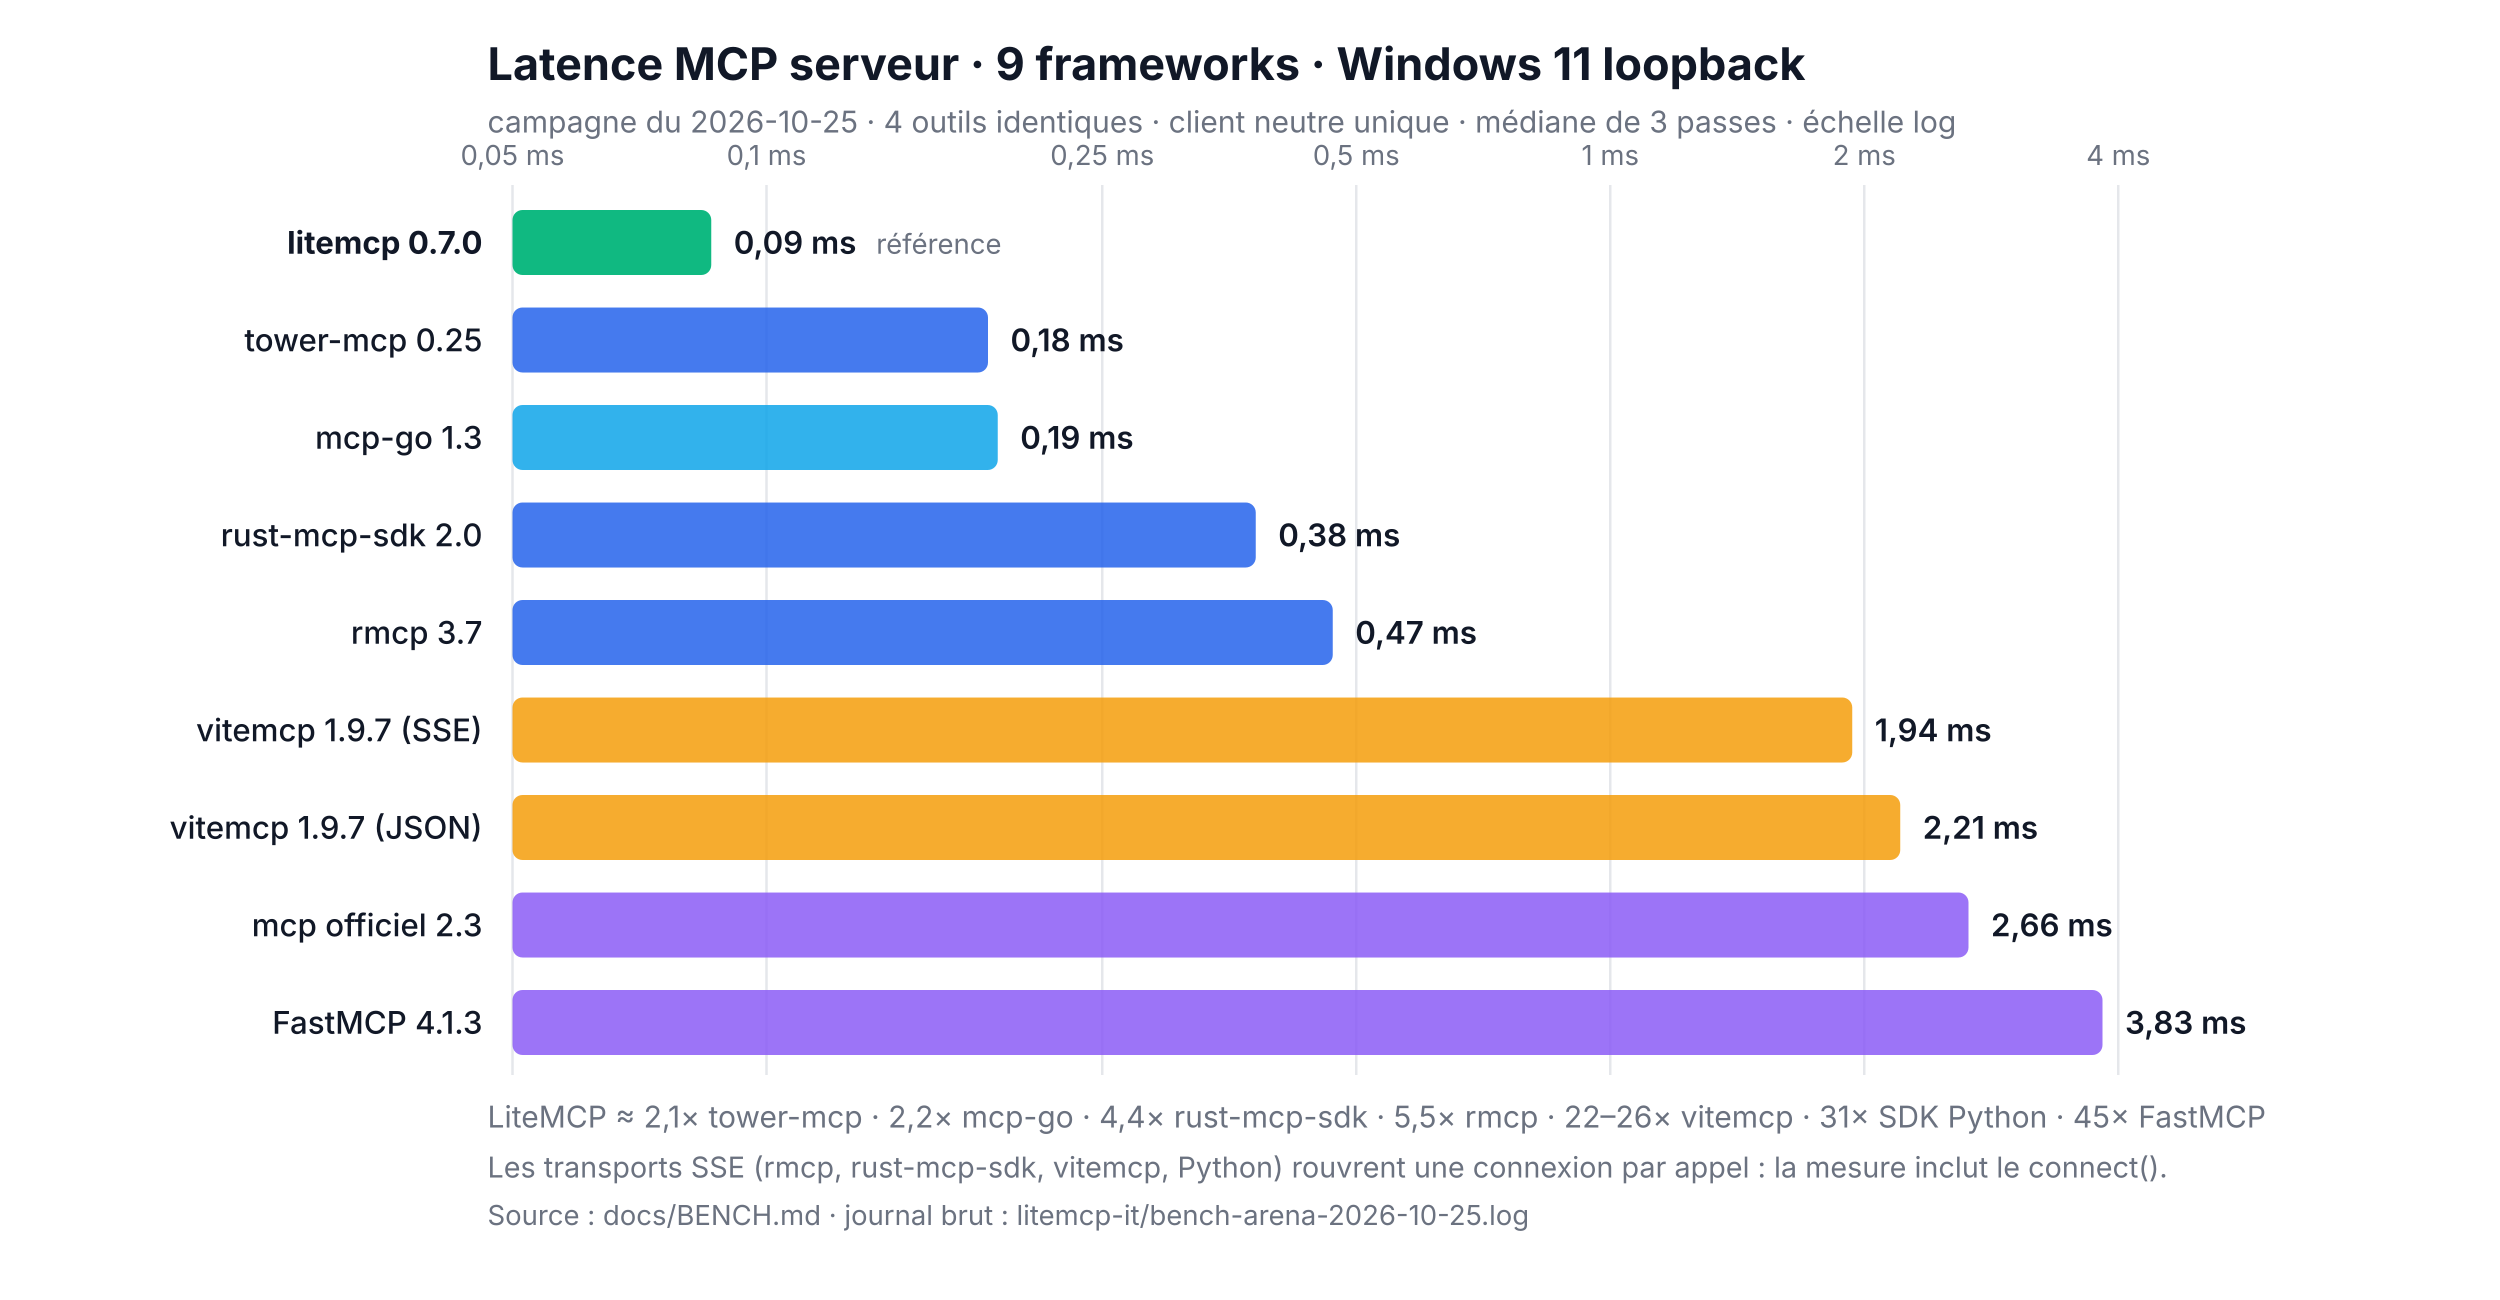
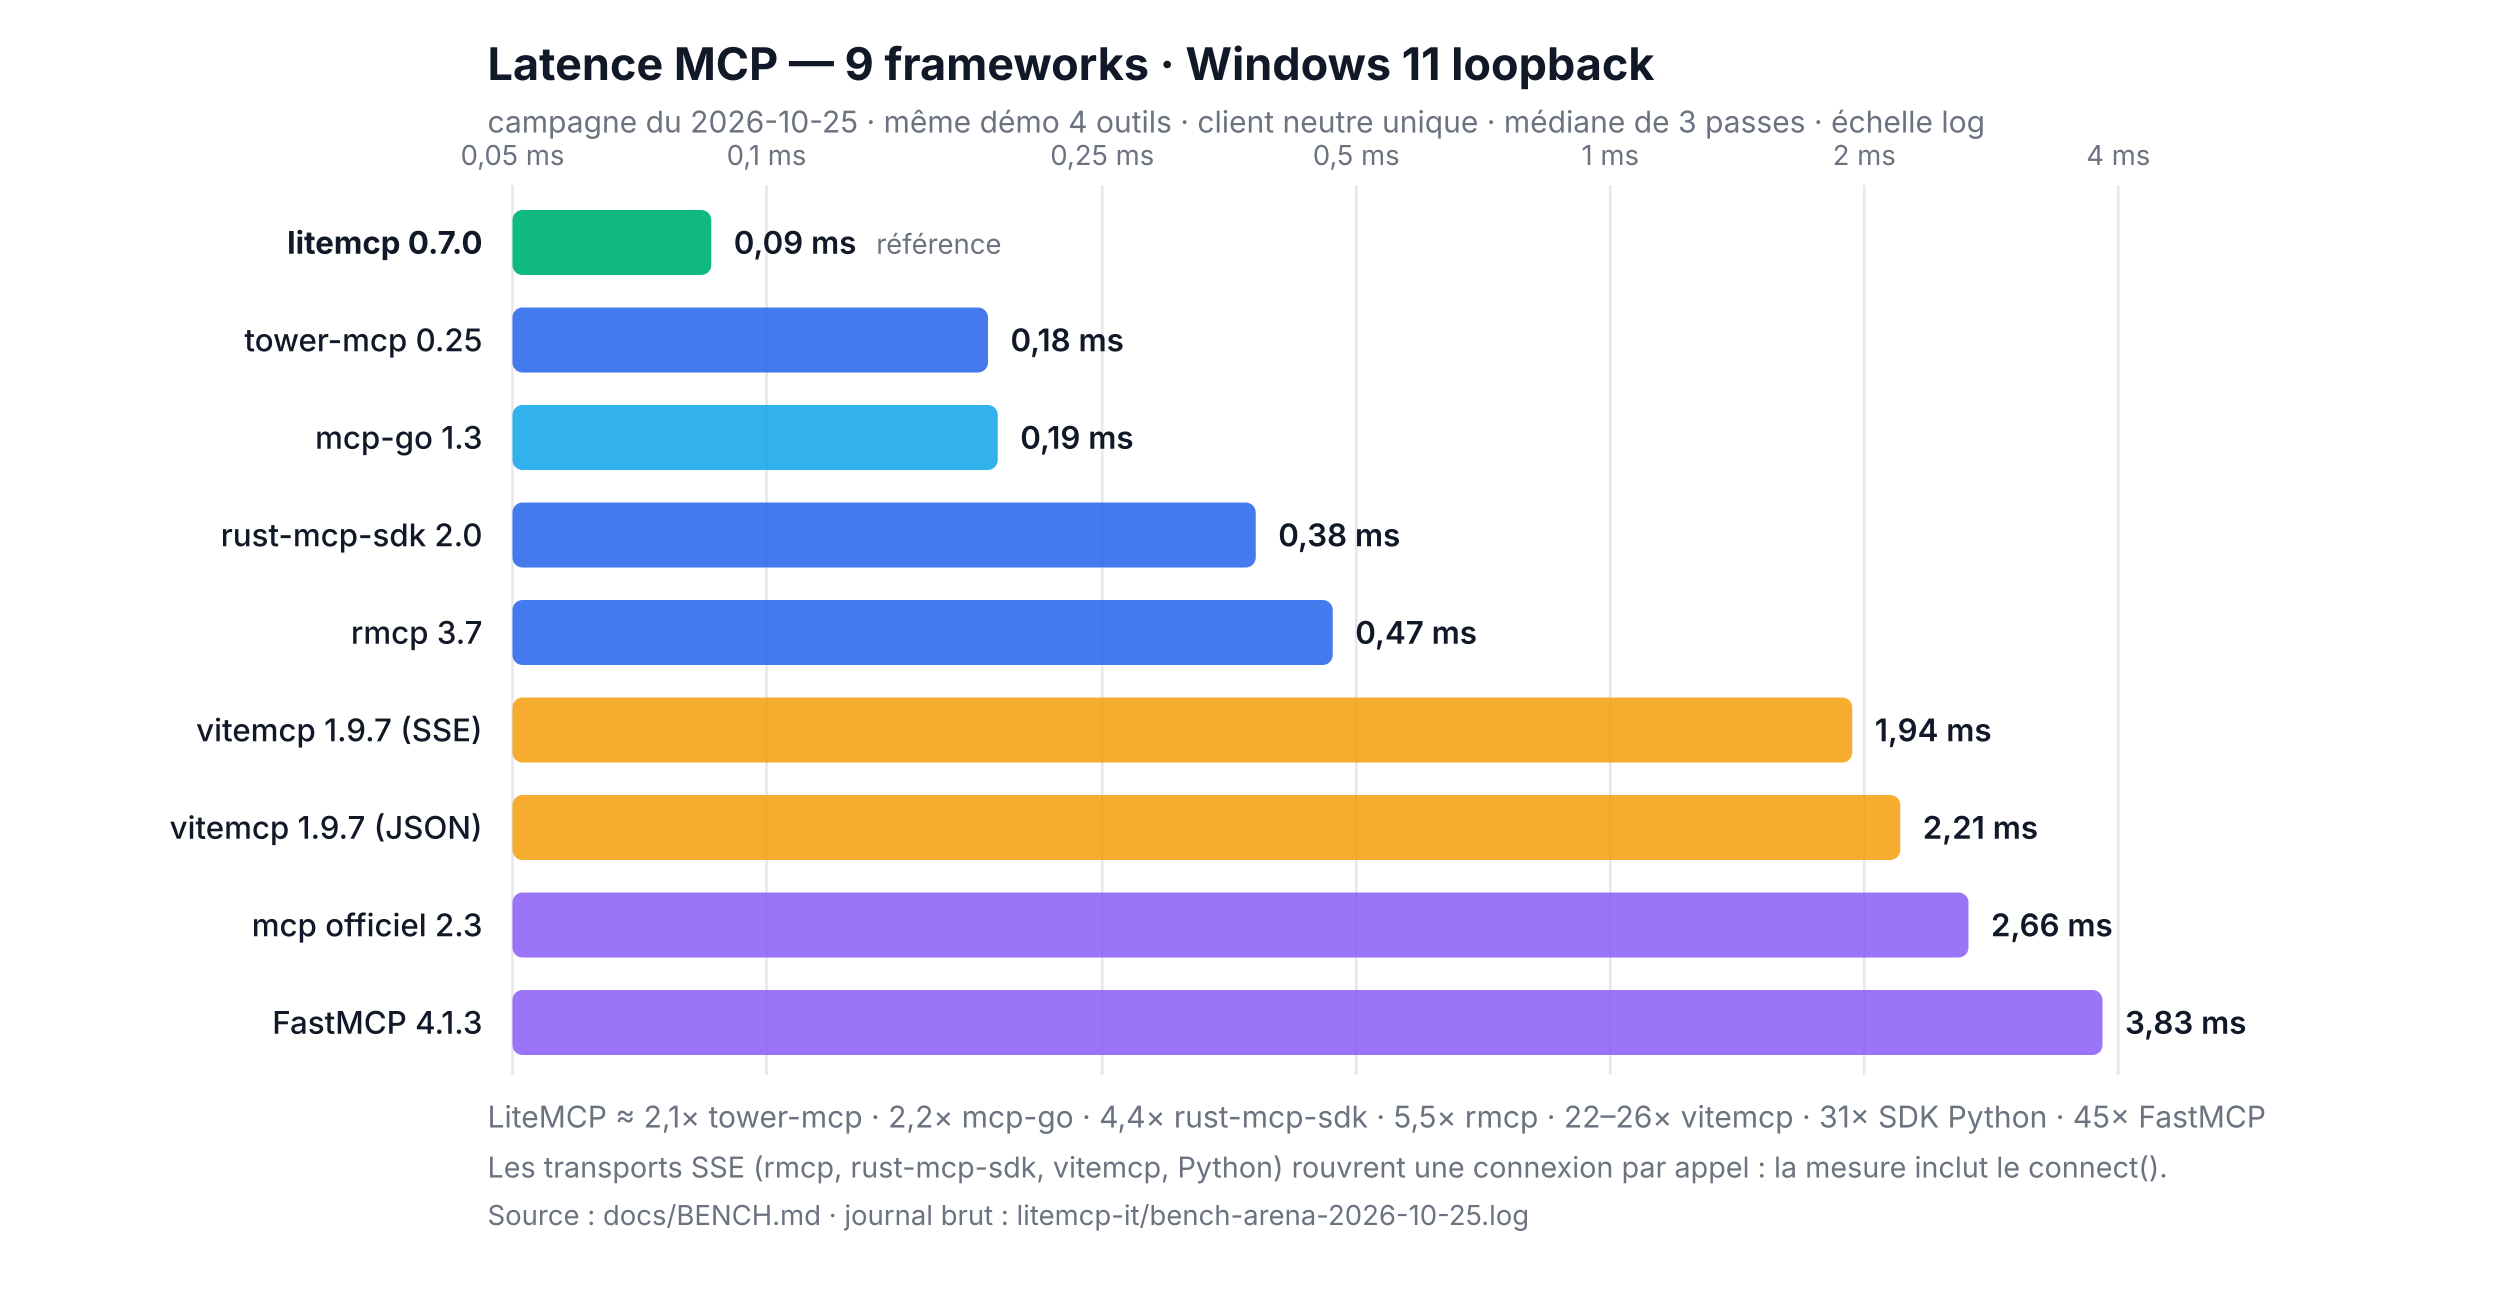
<svg xmlns="http://www.w3.org/2000/svg" width="1000" height="520" viewBox="0 0 1000 520" font-family="ui-sans-serif, system-ui, -apple-system, Segoe UI, sans-serif">
  <rect width="1000" height="520" fill="#ffffff" />
-   <text x="195" y="32" font-size="18" font-weight="700" fill="#111827">Latence MCP serveur · 9 frameworks · Windows 11 loopback</text>
-   <text x="195" y="53" font-size="12" fill="#6b7280">campagne du 2026-10-25 · 4 outils identiques · client neutre unique · médiane de 3 passes · échelle log</text>
+   <text x="195" y="32" font-size="18" font-weight="700" fill="#111827">Latence MCP — 9 frameworks · Windows 11 loopback</text>
+   <text x="195" y="53" font-size="12" fill="#6b7280">campagne du 2026-10-25 · même démo 4 outils · client neutre unique · médiane de 3 passes · échelle log</text>
  <line x1="205.0" y1="74" x2="205.0" y2="430" stroke="#e5e7eb" stroke-width="1" />
  <text x="205.0" y="66" font-size="11" fill="#6b7280" text-anchor="middle">0,05 ms</text>
  <line x1="306.6" y1="74" x2="306.6" y2="430" stroke="#e5e7eb" stroke-width="1" />
  <text x="306.6" y="66" font-size="11" fill="#6b7280" text-anchor="middle">0,1 ms</text>
  <line x1="440.9" y1="74" x2="440.9" y2="430" stroke="#e5e7eb" stroke-width="1" />
  <text x="440.9" y="66" font-size="11" fill="#6b7280" text-anchor="middle">0,25 ms</text>
  <line x1="542.5" y1="74" x2="542.5" y2="430" stroke="#e5e7eb" stroke-width="1" />
  <text x="542.5" y="66" font-size="11" fill="#6b7280" text-anchor="middle">0,5 ms</text>
  <line x1="644.1" y1="74" x2="644.1" y2="430" stroke="#e5e7eb" stroke-width="1" />
  <text x="644.1" y="66" font-size="11" fill="#6b7280" text-anchor="middle">1 ms</text>
  <line x1="745.7" y1="74" x2="745.7" y2="430" stroke="#e5e7eb" stroke-width="1" />
  <text x="745.7" y="66" font-size="11" fill="#6b7280" text-anchor="middle">2 ms</text>
  <line x1="847.3" y1="74" x2="847.3" y2="430" stroke="#e5e7eb" stroke-width="1" />
  <text x="847.3" y="66" font-size="11" fill="#6b7280" text-anchor="middle">4 ms</text>
  <text x="193" y="101.5" font-size="12.5" text-anchor="end" fill="#111827" font-weight="700">litemcp 0.7.0</text>
  <rect x="205" y="84" width="79.5" height="26" rx="4" fill="#10b981" opacity="1" />
  <text x="293.5" y="101.5" font-size="12.5" font-weight="600" fill="#111827">0,09 ms</text>
  <text x="350.5" y="101.5" font-size="11" fill="#6b7280">référence</text>
  <text x="193" y="140.5" font-size="12.5" text-anchor="end" fill="#111827" font-weight="500">tower-mcp 0.25</text>
  <rect x="205" y="123" width="190.2" height="26" rx="4" fill="#2563eb" opacity="0.85" />
  <text x="404.2" y="140.5" font-size="12.5" font-weight="600" fill="#111827">0,18 ms</text>
  <text x="193" y="179.5" font-size="12.5" text-anchor="end" fill="#111827" font-weight="500">mcp-go 1.3</text>
  <rect x="205" y="162" width="194.1" height="26" rx="4" fill="#0ea5e9" opacity="0.85" />
  <text x="408.1" y="179.5" font-size="12.5" font-weight="600" fill="#111827">0,19 ms</text>
  <text x="193" y="218.5" font-size="12.5" text-anchor="end" fill="#111827" font-weight="500">rust-mcp-sdk 2.0</text>
  <rect x="205" y="201" width="297.3" height="26" rx="4" fill="#2563eb" opacity="0.85" />
  <text x="511.3" y="218.5" font-size="12.5" font-weight="600" fill="#111827">0,38 ms</text>
  <text x="193" y="257.5" font-size="12.5" text-anchor="end" fill="#111827" font-weight="500">rmcp 3.7</text>
  <rect x="205" y="240" width="328.1" height="26" rx="4" fill="#2563eb" opacity="0.85" />
  <text x="542.1" y="257.5" font-size="12.5" font-weight="600" fill="#111827">0,47 ms</text>
  <text x="193" y="296.5" font-size="12.5" text-anchor="end" fill="#111827" font-weight="500">vitemcp 1.9.7 (SSE)</text>
  <rect x="205" y="279" width="535.9" height="26" rx="4" fill="#f59e0b" opacity="0.85" />
  <text x="749.9" y="296.5" font-size="12.5" font-weight="600" fill="#111827">1,94 ms</text>
  <text x="193" y="335.5" font-size="12.5" text-anchor="end" fill="#111827" font-weight="500">vitemcp 1.9.7 (JSON)</text>
  <rect x="205" y="318" width="555.1" height="26" rx="4" fill="#f59e0b" opacity="0.85" />
  <text x="769.1" y="335.5" font-size="12.5" font-weight="600" fill="#111827">2,21 ms</text>
  <text x="193" y="374.5" font-size="12.5" text-anchor="end" fill="#111827" font-weight="500">mcp officiel 2.3</text>
  <rect x="205" y="357" width="582.4" height="26" rx="4" fill="#8b5cf6" opacity="0.85" />
  <text x="796.4" y="374.5" font-size="12.5" font-weight="600" fill="#111827">2,66 ms</text>
  <text x="193" y="413.5" font-size="12.5" text-anchor="end" fill="#111827" font-weight="500">FastMCP 4.1.3</text>
  <rect x="205" y="396" width="636.0" height="26" rx="4" fill="#8b5cf6" opacity="0.85" />
  <text x="850.0" y="413.5" font-size="12.5" font-weight="600" fill="#111827">3,83 ms</text>
  <text x="195" y="451" font-size="12" fill="#6b7280">LiteMCP ≈ 2,1× tower-mcp · 2,2× mcp-go · 4,4× rust-mcp-sdk · 5,5× rmcp · 22–26× vitemcp · 31× SDK Python · 45× FastMCP</text>
  <text x="195" y="471" font-size="11.5" fill="#6b7280">Les transports SSE (rmcp, rust-mcp-sdk, vitemcp, Python) rouvrent une connexion par appel : la mesure inclut le connect().</text>
  <text x="195" y="490" font-size="11" fill="#6b7280">Source : docs/BENCH.md · journal brut : litemcp-it/bench-arena-2026-10-25.log</text>
</svg>
